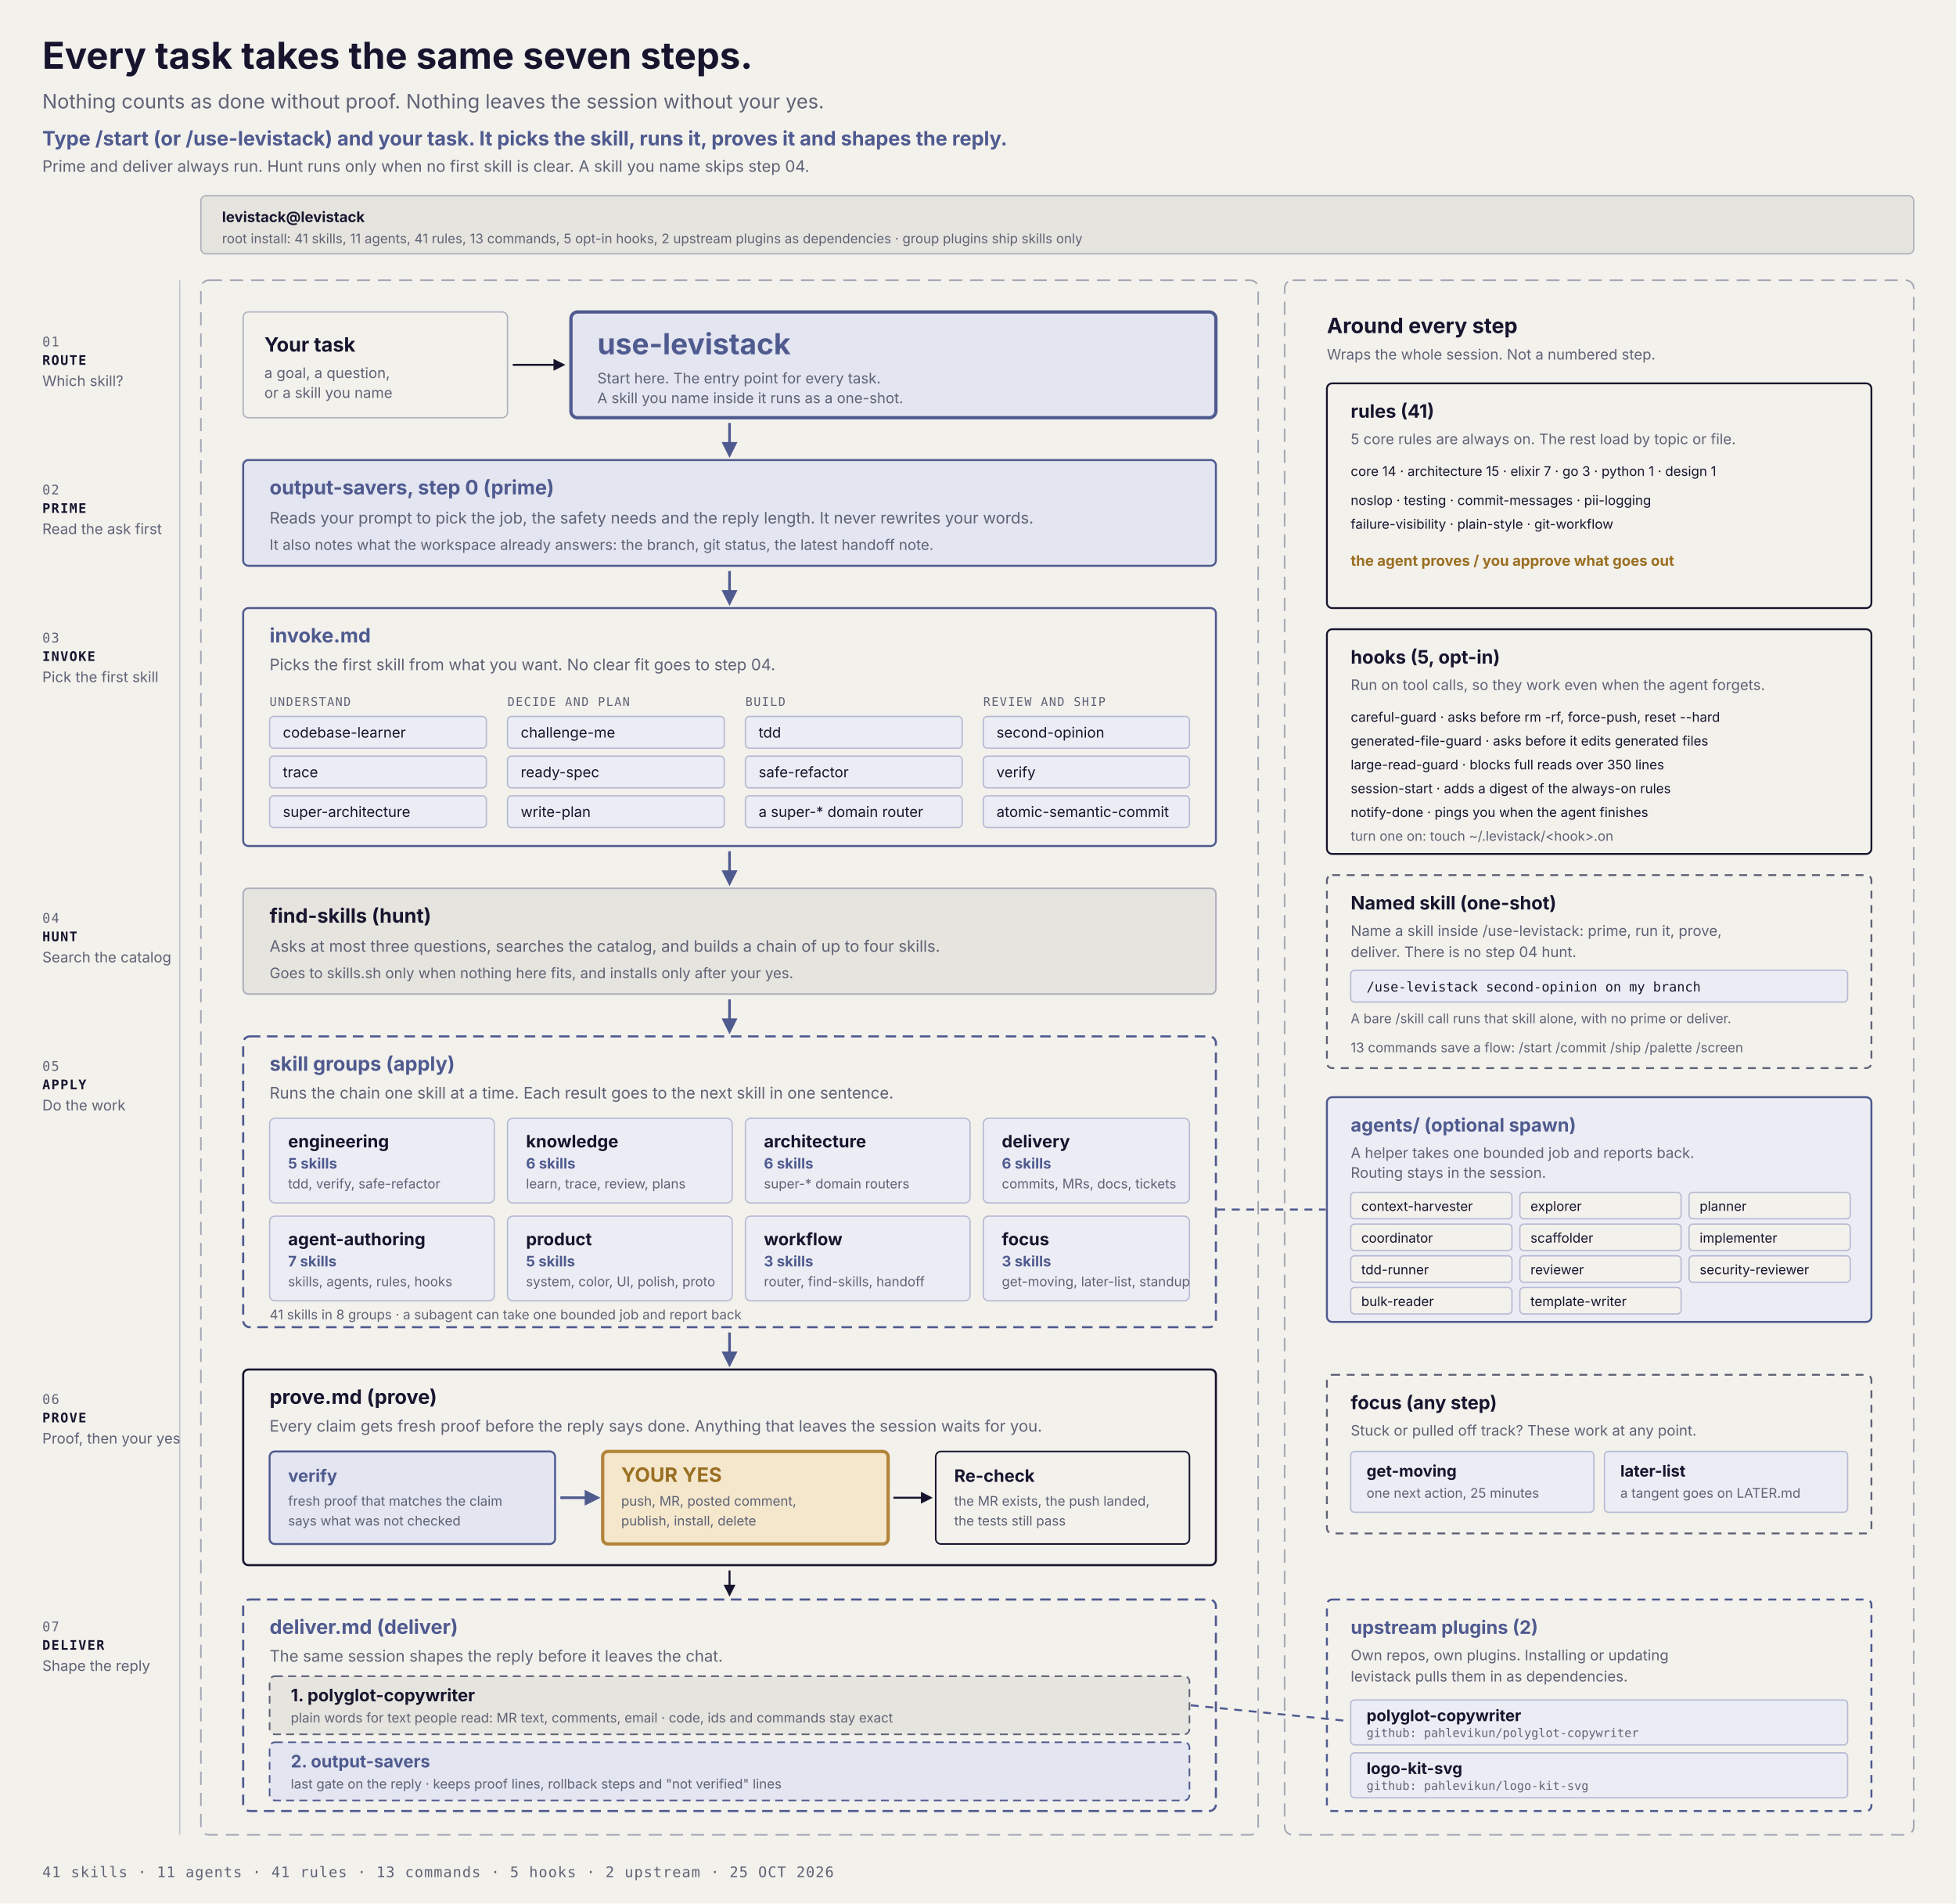
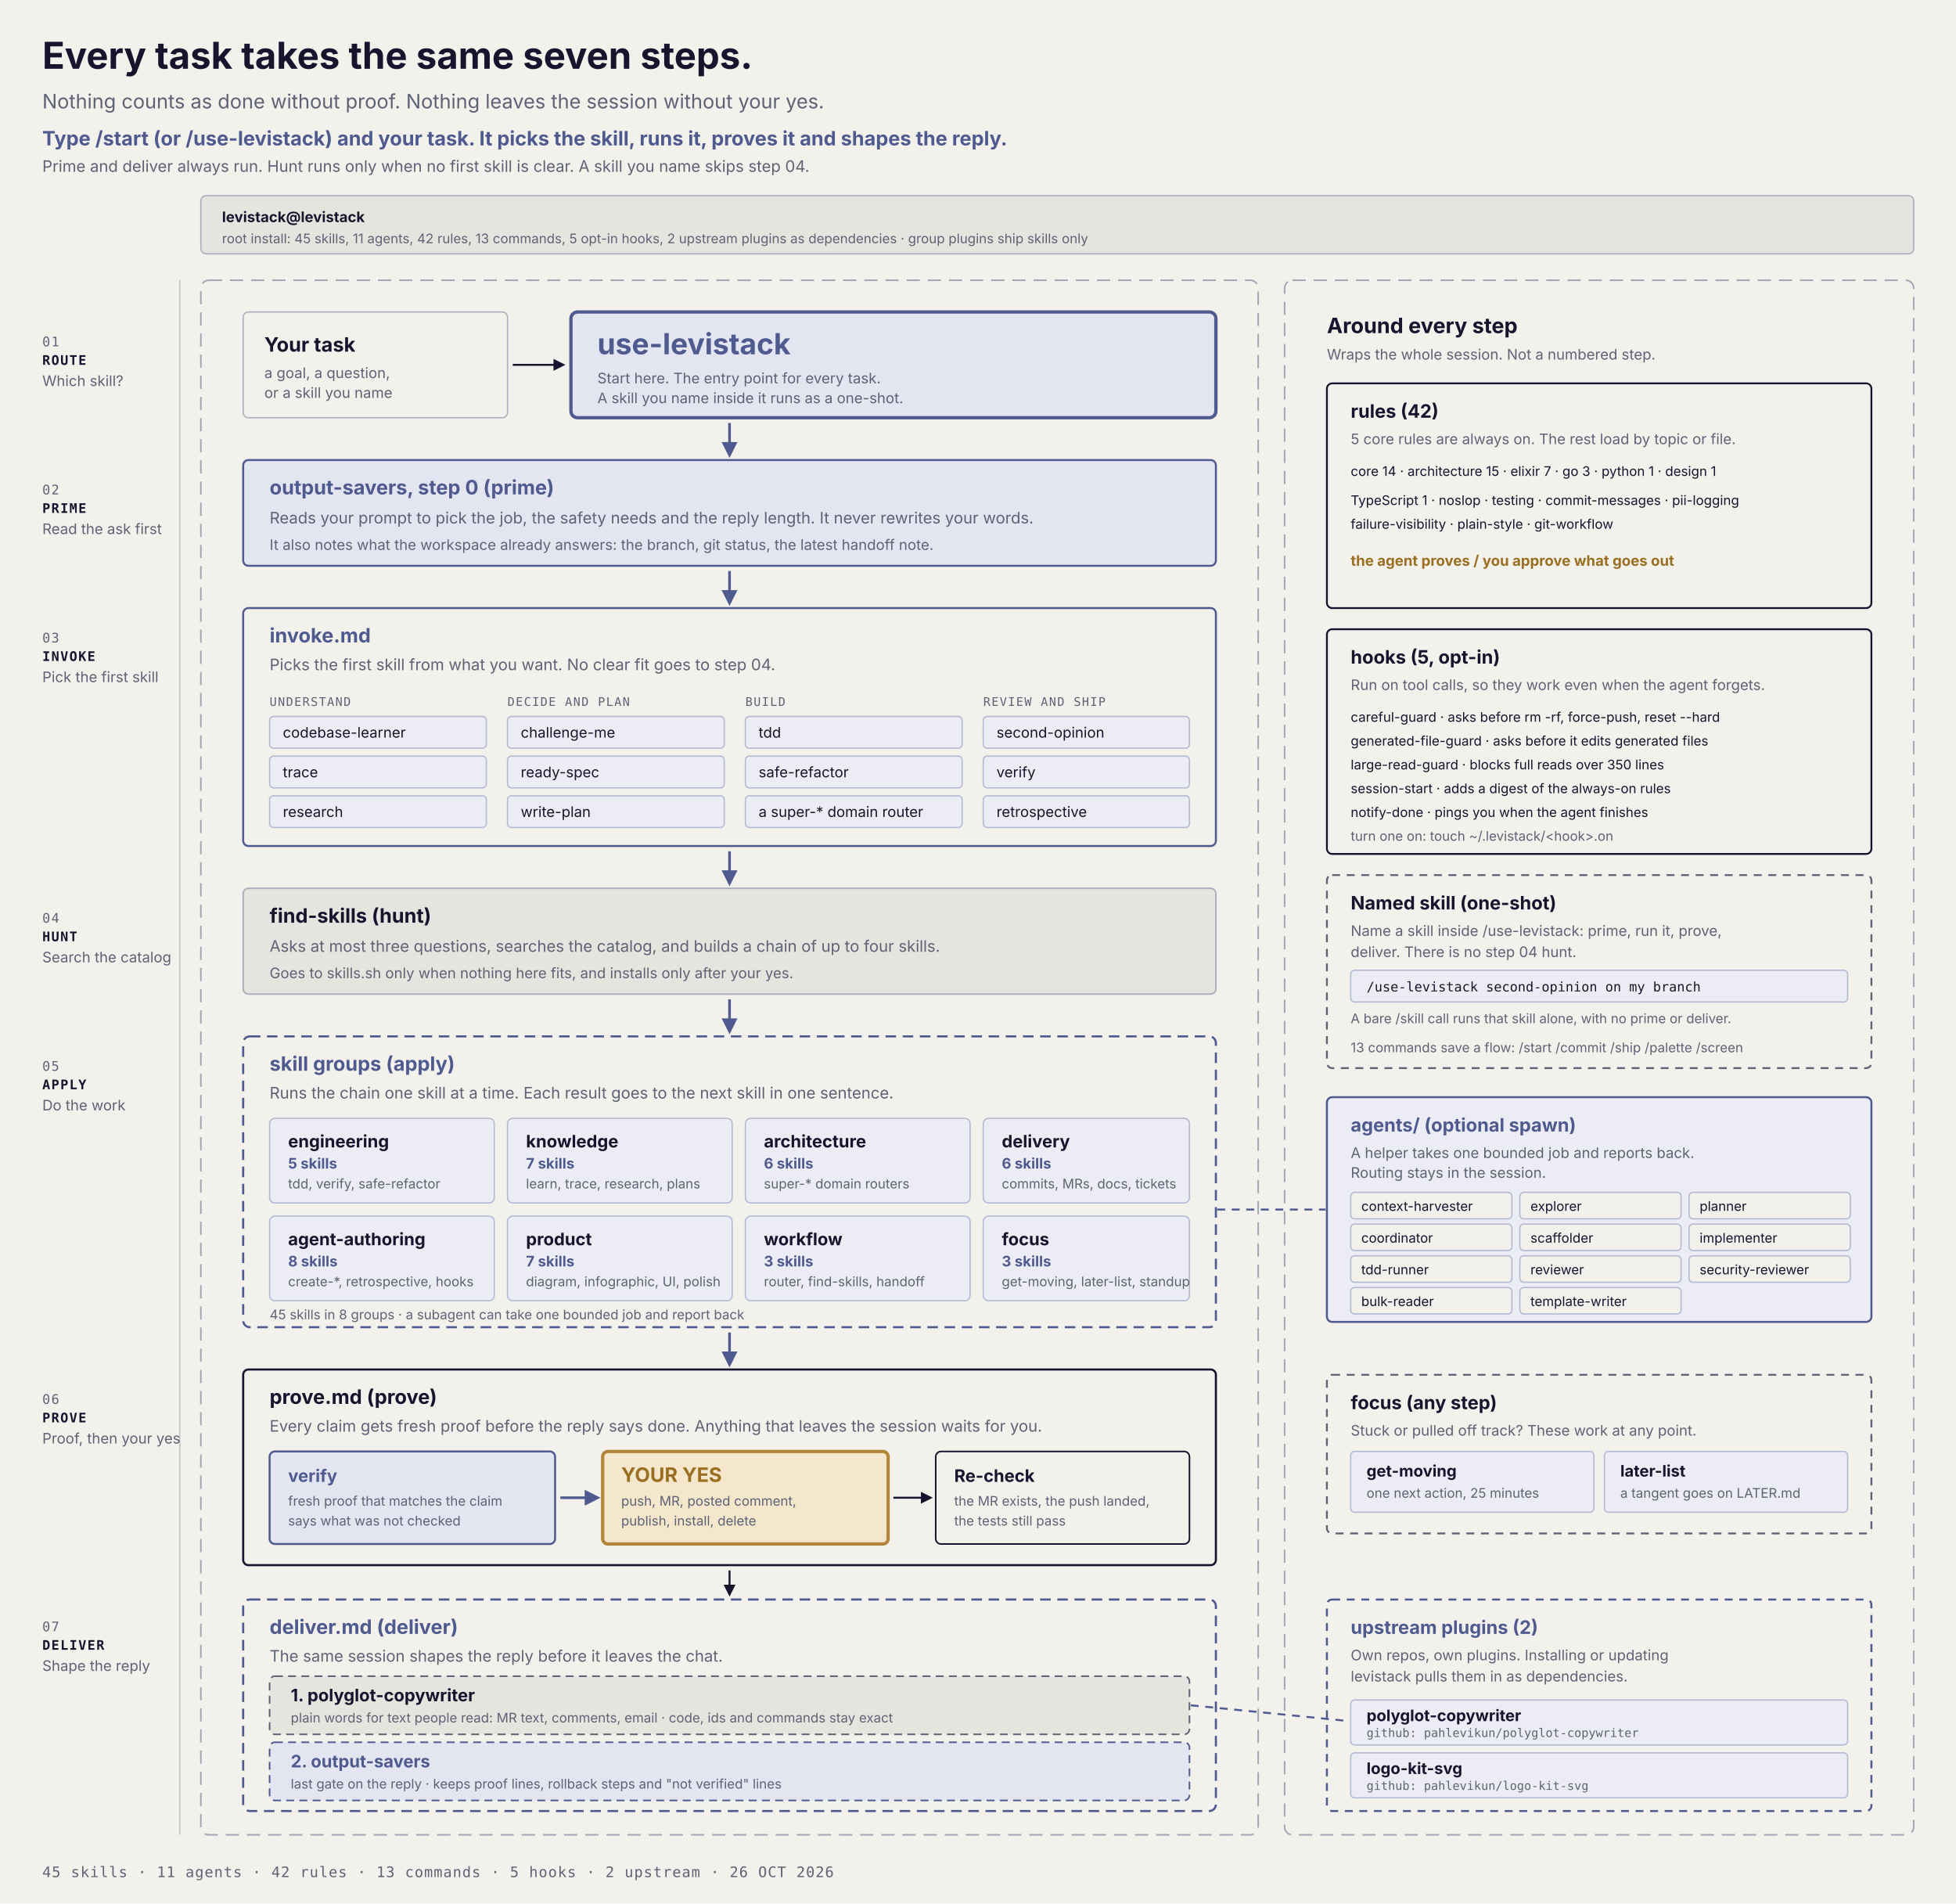
<svg xmlns="http://www.w3.org/2000/svg" width="1480" height="1440" viewBox="0 0 1480 1440" role="img" aria-labelledby="title desc">
  <defs>
    <marker id="arrow-ink" viewBox="0 0 10 10" refX="8" refY="5" markerWidth="6" markerHeight="6" orient="auto-start-reverse">
      <path d="M 0 0 L 10 5 L 0 10 z" fill="#17152E" />
    </marker>
    <marker id="arrow-blue" viewBox="0 0 10 10" refX="8" refY="5" markerWidth="6" markerHeight="6" orient="auto-start-reverse">
      <path d="M 0 0 L 10 5 L 0 10 z" fill="#4F5A8F" />
    </marker>
    <style>
      .sans { font-family: Inter, Helvetica, Arial, sans-serif; }
      .mono { font-family: "SFMono-Regular", Menlo, Consolas, monospace; }
      .ink { fill: #17152E; }
      .muted { fill: #5E6275; }
      .blue { fill: #4F5A8F; }
      .gold { fill: #9A6F22; }
      .inkline { stroke: #17152E; stroke-width: 1.5; fill: none; }
      .blueline { stroke: #4F5A8F; stroke-width: 2; fill: none; }
      .dash { stroke: #5E6275; stroke-width: 1.5; fill: none; stroke-dasharray: 6 5; }
      .bluedash { stroke: #4F5A8F; stroke-width: 1.5; fill: none; stroke-dasharray: 6 5; }
      .envline { stroke: #A3A6B4; stroke-width: 1.2; fill: none; stroke-dasharray: 10 6; }
      .chip { fill: #ECEDF4; stroke: #B5BAD3; stroke-width: 1; }
      .card { fill: #ECEDF4; stroke: #B5BAD3; stroke-width: 1; }
    </style>
  </defs>
  <rect width="1480" height="1440" fill="#F3F1EC" />
  <g class="sans">
    <text x="32" y="52" class="ink" font-size="28" font-weight="700">Every task takes the same seven steps.</text>
    <text x="32" y="82" class="muted" font-size="15">Nothing counts as done without proof. Nothing leaves the session without your yes.</text>
    <text x="32" y="110" class="blue" font-size="15" font-weight="700">Type /start (or /use-levistack) and your task. It picks the skill, runs it, proves it and shapes the reply.</text>
    <text x="32" y="130" class="muted" font-size="12">Prime and deliver always run. Hunt runs only when no first skill is clear. A skill you name skips step 04.</text>
    <rect x="152" y="148" width="1296" height="44" rx="4" fill="#E6E4DE" stroke="#ADB0BC" />
    <text x="168" y="168" class="ink" font-size="11" font-weight="700">levistack@levistack</text>
-     <text x="168" y="184" class="muted" font-size="10">root install: 41 skills, 11 agents, 41 rules, 13 commands, 5 opt-in hooks, 2 upstream plugins as dependencies · group plugins ship skills only</text>
+     <text x="168" y="184" class="muted" font-size="10">root install: 45 skills, 11 agents, 42 rules, 13 commands, 5 opt-in hooks, 2 upstream plugins as dependencies · group plugins ship skills only</text>
  </g>
  <rect x="152" y="212" width="800" height="1176" rx="6" class="envline" />
  <rect x="972" y="212" width="476" height="1176" rx="6" class="envline" />
  <line x1="136" y1="212" x2="136" y2="1388" stroke="#C3C5CD" stroke-width="1" />
  <g class="mono" font-size="10" letter-spacing="0.8">
    <text x="32" y="262" class="muted">01</text>
    <text x="32" y="276" class="ink" font-weight="700">ROUTE</text>
    <text x="32" y="374" class="muted">02</text>
    <text x="32" y="388" class="ink" font-weight="700">PRIME</text>
    <text x="32" y="486" class="muted">03</text>
    <text x="32" y="500" class="ink" font-weight="700">INVOKE</text>
    <text x="32" y="698" class="muted">04</text>
    <text x="32" y="712" class="ink" font-weight="700">HUNT</text>
    <text x="32" y="810" class="muted">05</text>
    <text x="32" y="824" class="ink" font-weight="700">APPLY</text>
    <text x="32" y="1062" class="muted">06</text>
    <text x="32" y="1076" class="ink" font-weight="700">PROVE</text>
    <text x="32" y="1234" class="muted">07</text>
    <text x="32" y="1248" class="ink" font-weight="700">DELIVER</text>
  </g>
  <g class="sans" font-size="11">
    <text x="32" y="292" class="muted">Which skill?</text>
    <text x="32" y="404" class="muted">Read the ask first</text>
    <text x="32" y="516" class="muted">Pick the first skill</text>
    <text x="32" y="728" class="muted">Search the catalog</text>
    <text x="32" y="840" class="muted">Do the work</text>
    <text x="32" y="1092" class="muted">Proof, then your yes</text>
    <text x="32" y="1264" class="muted">Shape the reply</text>
  </g>
  <g class="sans">
    <rect x="184" y="236" width="200" height="80" rx="4" fill="#F3F1EC" stroke="#ADB0BC" />
    <text x="200" y="266" class="ink" font-size="15" font-weight="700">Your task</text>
    <text x="200" y="286" class="muted" font-size="11">a goal, a question,</text>
    <text x="200" y="301" class="muted" font-size="11">or a skill you name</text>
    <line x1="388" y1="276" x2="426" y2="276" class="inkline" marker-end="url(#arrow-ink)" />
    <rect x="432" y="236" width="488" height="80" rx="5" fill="#E3E5F0" stroke="#4F5A8F" stroke-width="2.5" />
    <text x="452" y="268" class="blue" font-size="22" font-weight="700">use-levistack</text>
    <text x="452" y="290" class="muted" font-size="11">Start here. The entry point for every task.</text>
    <text x="452" y="305" class="muted" font-size="11">A skill you name inside it runs as a one-shot.</text>
  </g>
  <line x1="552" y1="320" x2="552" y2="344" class="blueline" marker-end="url(#arrow-blue)" />
  <g class="sans">
    <rect x="184" y="348" width="736" height="80" rx="4" fill="#E3E5F0" stroke="#4F5A8F" stroke-width="1.5" />
    <text x="204" y="374" class="blue" font-size="15" font-weight="700">output-savers, step 0 (prime)</text>
    <text x="204" y="396" class="muted" font-size="12">Reads your prompt to pick the job, the safety needs and the reply length. It never rewrites your words.</text>
    <text x="204" y="416" class="muted" font-size="11">It also notes what the workspace already answers: the branch, git status, the latest handoff note.</text>
  </g>
  <line x1="552" y1="432" x2="552" y2="456" class="blueline" marker-end="url(#arrow-blue)" />
  <g class="sans">
    <rect x="184" y="460" width="736" height="180" rx="4" fill="#F3F1EC" stroke="#4F5A8F" stroke-width="1.5" />
    <text x="204" y="486" class="blue" font-size="15" font-weight="700">invoke.md</text>
    <text x="204" y="507" class="muted" font-size="12">Picks the first skill from what you want. No clear fit goes to step 04.</text>
  </g>
  <g class="mono" font-size="9" letter-spacing="0.8">
    <text x="204" y="534" class="muted">UNDERSTAND</text>
    <text x="384" y="534" class="muted">DECIDE AND PLAN</text>
    <text x="564" y="534" class="muted">BUILD</text>
    <text x="744" y="534" class="muted">REVIEW AND SHIP</text>
  </g>
  <g class="sans" font-size="11">
    <rect x="204" y="542" width="164" height="24" rx="3" class="chip" />
    <text x="214" y="558" class="ink">codebase-learner</text>
    <rect x="204" y="572" width="164" height="24" rx="3" class="chip" />
    <text x="214" y="588" class="ink">trace</text>
    <rect x="204" y="602" width="164" height="24" rx="3" class="chip" />
-     <text x="214" y="618" class="ink">super-architecture</text>
+     <text x="214" y="618" class="ink">research</text>
    <rect x="384" y="542" width="164" height="24" rx="3" class="chip" />
    <text x="394" y="558" class="ink">challenge-me</text>
    <rect x="384" y="572" width="164" height="24" rx="3" class="chip" />
    <text x="394" y="588" class="ink">ready-spec</text>
    <rect x="384" y="602" width="164" height="24" rx="3" class="chip" />
    <text x="394" y="618" class="ink">write-plan</text>
    <rect x="564" y="542" width="164" height="24" rx="3" class="chip" />
    <text x="574" y="558" class="ink">tdd</text>
    <rect x="564" y="572" width="164" height="24" rx="3" class="chip" />
    <text x="574" y="588" class="ink">safe-refactor</text>
    <rect x="564" y="602" width="164" height="24" rx="3" class="chip" />
    <text x="574" y="618" class="ink">a super-* domain router</text>
    <rect x="744" y="542" width="156" height="24" rx="3" class="chip" />
    <text x="754" y="558" class="ink">second-opinion</text>
    <rect x="744" y="572" width="156" height="24" rx="3" class="chip" />
    <text x="754" y="588" class="ink">verify</text>
    <rect x="744" y="602" width="156" height="24" rx="3" class="chip" />
-     <text x="754" y="618" class="ink">atomic-semantic-commit</text>
+     <text x="754" y="618" class="ink">retrospective</text>
  </g>
  <line x1="552" y1="644" x2="552" y2="668" class="blueline" marker-end="url(#arrow-blue)" />
  <g class="sans">
    <rect x="184" y="672" width="736" height="80" rx="4" fill="#E6E4DE" stroke="#ADB0BC" stroke-width="1.2" />
    <text x="204" y="698" class="ink" font-size="15" font-weight="700">find-skills (hunt)</text>
    <text x="204" y="720" class="muted" font-size="12">Asks at most three questions, searches the catalog, and builds a chain of up to four skills.</text>
    <text x="204" y="740" class="muted" font-size="11">Goes to skills.sh only when nothing here fits, and installs only after your yes.</text>
  </g>
  <line x1="552" y1="756" x2="552" y2="780" class="blueline" marker-end="url(#arrow-blue)" />
  <g class="sans">
    <rect x="184" y="784" width="736" height="220" rx="5" fill="none" stroke="#4F5A8F" stroke-width="1.6" stroke-dasharray="8 5" />
    <text x="204" y="810" class="blue" font-size="15" font-weight="700">skill groups (apply)</text>
    <text x="204" y="831" class="muted" font-size="12">Runs the chain one skill at a time. Each result goes to the next skill in one sentence.</text>
    <rect x="204" y="846" width="170" height="64" rx="4" class="card" />
    <text x="218" y="868" class="ink" font-size="13" font-weight="700">engineering</text>
    <text x="218" y="884" class="blue" font-size="11" font-weight="700">5 skills</text>
    <text x="218" y="899" class="muted" font-size="10">tdd, verify, safe-refactor</text>
    <rect x="384" y="846" width="170" height="64" rx="4" class="card" />
    <text x="398" y="868" class="ink" font-size="13" font-weight="700">knowledge</text>
-     <text x="398" y="884" class="blue" font-size="11" font-weight="700">6 skills</text>
-     <text x="398" y="899" class="muted" font-size="10">learn, trace, review, plans</text>
+     <text x="398" y="884" class="blue" font-size="11" font-weight="700">7 skills</text>
+     <text x="398" y="899" class="muted" font-size="10">learn, trace, research, plans</text>
    <rect x="564" y="846" width="170" height="64" rx="4" class="card" />
    <text x="578" y="868" class="ink" font-size="13" font-weight="700">architecture</text>
    <text x="578" y="884" class="blue" font-size="11" font-weight="700">6 skills</text>
    <text x="578" y="899" class="muted" font-size="10">super-* domain routers</text>
    <rect x="744" y="846" width="156" height="64" rx="4" class="card" />
    <text x="758" y="868" class="ink" font-size="13" font-weight="700">delivery</text>
    <text x="758" y="884" class="blue" font-size="11" font-weight="700">6 skills</text>
    <text x="758" y="899" class="muted" font-size="10">commits, MRs, docs, tickets</text>
    <rect x="204" y="920" width="170" height="64" rx="4" class="card" />
    <text x="218" y="942" class="ink" font-size="13" font-weight="700">agent-authoring</text>
-     <text x="218" y="958" class="blue" font-size="11" font-weight="700">7 skills</text>
-     <text x="218" y="973" class="muted" font-size="10">skills, agents, rules, hooks</text>
+     <text x="218" y="958" class="blue" font-size="11" font-weight="700">8 skills</text>
+     <text x="218" y="973" class="muted" font-size="10">create-*, retrospective, hooks</text>
    <rect x="384" y="920" width="170" height="64" rx="4" class="card" />
    <text x="398" y="942" class="ink" font-size="13" font-weight="700">product</text>
-     <text x="398" y="958" class="blue" font-size="11" font-weight="700">5 skills</text>
-     <text x="398" y="973" class="muted" font-size="10">system, color, UI, polish, proto</text>
+     <text x="398" y="958" class="blue" font-size="11" font-weight="700">7 skills</text>
+     <text x="398" y="973" class="muted" font-size="10">diagram, infographic, UI, polish</text>
    <rect x="564" y="920" width="170" height="64" rx="4" class="card" />
    <text x="578" y="942" class="ink" font-size="13" font-weight="700">workflow</text>
    <text x="578" y="958" class="blue" font-size="11" font-weight="700">3 skills</text>
    <text x="578" y="973" class="muted" font-size="10">router, find-skills, handoff</text>
    <rect x="744" y="920" width="156" height="64" rx="4" class="card" />
    <text x="758" y="942" class="ink" font-size="13" font-weight="700">focus</text>
    <text x="758" y="958" class="blue" font-size="11" font-weight="700">3 skills</text>
    <text x="758" y="973" class="muted" font-size="10">get-moving, later-list, standup</text>
-     <text x="204" y="998" class="muted" font-size="10">41 skills in 8 groups · a subagent can take one bounded job and report back</text>
+     <text x="204" y="998" class="muted" font-size="10">45 skills in 8 groups · a subagent can take one bounded job and report back</text>
  </g>
  <line x1="552" y1="1008" x2="552" y2="1032" class="blueline" marker-end="url(#arrow-blue)" />
  <g class="sans">
    <rect x="184" y="1036" width="736" height="148" rx="4" fill="#F3F1EC" stroke="#17152E" stroke-width="1.6" />
    <text x="204" y="1062" class="ink" font-size="15" font-weight="700">prove.md (prove)</text>
    <text x="204" y="1083" class="muted" font-size="12">Every claim gets fresh proof before the reply says done. Anything that leaves the session waits for you.</text>
    <rect x="204" y="1098" width="216" height="70" rx="4" fill="#E3E5F0" stroke="#4F5A8F" stroke-width="1.5" />
    <text x="218" y="1121" class="blue" font-size="13" font-weight="700">verify</text>
    <text x="218" y="1139" class="muted" font-size="10">fresh proof that matches the claim</text>
    <text x="218" y="1154" class="muted" font-size="10">says what was not checked</text>
    <line x1="424" y1="1133" x2="452" y2="1133" class="blueline" marker-end="url(#arrow-blue)" />
    <rect x="456" y="1098" width="216" height="70" rx="4" fill="#F4E7CC" stroke="#B2853A" stroke-width="2.5" />
    <text x="470" y="1121" class="gold" font-size="15" font-weight="700">YOUR YES</text>
    <text x="470" y="1139" class="muted" font-size="10">push, MR, posted comment,</text>
    <text x="470" y="1154" class="muted" font-size="10">publish, install, delete</text>
    <line x1="676" y1="1133" x2="704" y2="1133" class="inkline" marker-end="url(#arrow-ink)" />
    <rect x="708" y="1098" width="192" height="70" rx="4" fill="#F3F1EC" stroke="#17152E" stroke-width="1.2" />
    <text x="722" y="1121" class="ink" font-size="13" font-weight="700">Re-check</text>
    <text x="722" y="1139" class="muted" font-size="10">the MR exists, the push landed,</text>
    <text x="722" y="1154" class="muted" font-size="10">the tests still pass</text>
  </g>
  <line x1="552" y1="1188" x2="552" y2="1206" class="inkline" marker-end="url(#arrow-ink)" />
  <g class="sans">
    <rect x="184" y="1210" width="736" height="160" rx="5" fill="none" stroke="#4F5A8F" stroke-width="1.6" stroke-dasharray="8 5" />
    <text x="204" y="1236" class="blue" font-size="15" font-weight="700">deliver.md (deliver)</text>
    <text x="204" y="1257" class="muted" font-size="12">The same session shapes the reply before it leaves the chat.</text>
    <rect x="204" y="1268" width="696" height="44" rx="4" fill="#E6E4DE" stroke="#5E6275" stroke-width="1.2" stroke-dasharray="6 4" />
    <text x="220" y="1287" class="ink" font-size="13" font-weight="700">1. polyglot-copywriter</text>
    <text x="220" y="1303" class="muted" font-size="10">plain words for text people read: MR text, comments, email · code, ids and commands stay exact</text>
    <rect x="204" y="1318" width="696" height="44" rx="4" fill="#E3E5F0" stroke="#4F5A8F" stroke-width="1.2" stroke-dasharray="6 4" />
    <text x="220" y="1337" class="blue" font-size="13" font-weight="700">2. output-savers</text>
    <text x="220" y="1353" class="muted" font-size="10">last gate on the reply · keeps proof lines, rollback steps and "not verified" lines</text>
  </g>
  <g class="sans">
    <text x="1004" y="252" class="ink" font-size="16" font-weight="700">Around every step</text>
    <text x="1004" y="272" class="muted" font-size="11">Wraps the whole session. Not a numbered step.</text>
    <rect x="1004" y="290" width="412" height="170" rx="4" fill="#F3F1EC" stroke="#17152E" stroke-width="1.4" />
-     <text x="1022" y="316" class="ink" font-size="14" font-weight="700">rules (41)</text>
+     <text x="1022" y="316" class="ink" font-size="14" font-weight="700">rules (42)</text>
    <text x="1022" y="336" class="muted" font-size="11">5 core rules are always on. The rest load by topic or file.</text>
    <text x="1022" y="360" class="ink" font-size="10">core 14 · architecture 15 · elixir 7 · go 3 · python 1 · design 1</text>
-     <text x="1022" y="382" class="ink" font-size="10">noslop · testing · commit-messages · pii-logging</text>
+     <text x="1022" y="382" class="ink" font-size="10">TypeScript 1 · noslop · testing · commit-messages · pii-logging</text>
    <text x="1022" y="400" class="ink" font-size="10">failure-visibility · plain-style · git-workflow</text>
    <text x="1022" y="428" class="gold" font-size="11" font-weight="700">the agent proves / you approve what goes out</text>
    <rect x="1004" y="476" width="412" height="170" rx="4" fill="#F3F1EC" stroke="#17152E" stroke-width="1.4" />
    <text x="1022" y="502" class="ink" font-size="14" font-weight="700">hooks (5, opt-in)</text>
    <text x="1022" y="522" class="muted" font-size="11">Run on tool calls, so they work even when the agent forgets.</text>
    <text x="1022" y="546" class="ink" font-size="10">careful-guard · asks before rm -rf, force-push, reset --hard</text>
    <text x="1022" y="564" class="ink" font-size="10">generated-file-guard · asks before it edits generated files</text>
    <text x="1022" y="582" class="ink" font-size="10">large-read-guard · blocks full reads over 350 lines</text>
    <text x="1022" y="600" class="ink" font-size="10">session-start · adds a digest of the always-on rules</text>
    <text x="1022" y="618" class="ink" font-size="10">notify-done · pings you when the agent finishes</text>
    <text x="1022" y="636" class="muted" font-size="10">turn one on: touch ~/.levistack/&lt;hook&gt;.on</text>
    <rect x="1004" y="662" width="412" height="146" rx="4" fill="none" stroke="#5E6275" stroke-width="1.4" stroke-dasharray="6 5" />
    <text x="1022" y="688" class="ink" font-size="14" font-weight="700">Named skill (one-shot)</text>
    <text x="1022" y="708" class="muted" font-size="11">Name a skill inside /use-levistack: prime, run it, prove,</text>
    <text x="1022" y="724" class="muted" font-size="11">deliver. There is no step 04 hunt.</text>
    <rect x="1022" y="734" width="376" height="24" rx="3" class="chip" />
    <text x="1034" y="750" class="mono ink" font-size="10">/use-levistack second-opinion on my branch</text>
    <text x="1022" y="774" class="muted" font-size="10">A bare /skill call runs that skill alone, with no prime or deliver.</text>
    <text x="1022" y="796" class="muted" font-size="10">13 commands save a flow: /start /commit /ship /palette /screen</text>
    <rect x="1004" y="830" width="412" height="170" rx="4" fill="#ECEDF4" stroke="#4F5A8F" stroke-width="1.5" />
    <text x="1022" y="856" class="blue" font-size="14" font-weight="700">agents/ (optional spawn)</text>
    <text x="1022" y="876" class="muted" font-size="11">A helper takes one bounded job and reports back.</text>
    <text x="1022" y="891" class="muted" font-size="11">Routing stays in the session.</text>
  </g>
  <g class="sans" font-size="10">
    <rect x="1022" y="902" width="122" height="20" rx="3" fill="#F3F1EC" stroke="#B5BAD3" />
    <text x="1030" y="916" class="ink">context-harvester</text>
    <rect x="1150" y="902" width="122" height="20" rx="3" fill="#F3F1EC" stroke="#B5BAD3" />
    <text x="1158" y="916" class="ink">explorer</text>
    <rect x="1278" y="902" width="122" height="20" rx="3" fill="#F3F1EC" stroke="#B5BAD3" />
    <text x="1286" y="916" class="ink">planner</text>
    <rect x="1022" y="926" width="122" height="20" rx="3" fill="#F3F1EC" stroke="#B5BAD3" />
    <text x="1030" y="940" class="ink">coordinator</text>
    <rect x="1150" y="926" width="122" height="20" rx="3" fill="#F3F1EC" stroke="#B5BAD3" />
    <text x="1158" y="940" class="ink">scaffolder</text>
    <rect x="1278" y="926" width="122" height="20" rx="3" fill="#F3F1EC" stroke="#B5BAD3" />
    <text x="1286" y="940" class="ink">implementer</text>
    <rect x="1022" y="950" width="122" height="20" rx="3" fill="#F3F1EC" stroke="#B5BAD3" />
    <text x="1030" y="964" class="ink">tdd-runner</text>
    <rect x="1150" y="950" width="122" height="20" rx="3" fill="#F3F1EC" stroke="#B5BAD3" />
    <text x="1158" y="964" class="ink">reviewer</text>
    <rect x="1278" y="950" width="122" height="20" rx="3" fill="#F3F1EC" stroke="#B5BAD3" />
    <text x="1286" y="964" class="ink">security-reviewer</text>
    <rect x="1022" y="974" width="122" height="20" rx="3" fill="#F3F1EC" stroke="#B5BAD3" />
    <text x="1030" y="988" class="ink">bulk-reader</text>
    <rect x="1150" y="974" width="122" height="20" rx="3" fill="#F3F1EC" stroke="#B5BAD3" />
    <text x="1158" y="988" class="ink">template-writer</text>
  </g>
  <line x1="921" y1="915" x2="1003" y2="915" class="bluedash" />
  <g class="sans">
    <rect x="1004" y="1040" width="412" height="120" rx="4" fill="none" stroke="#5E6275" stroke-width="1.4" stroke-dasharray="6 5" />
    <text x="1022" y="1066" class="ink" font-size="14" font-weight="700">focus (any step)</text>
    <text x="1022" y="1086" class="muted" font-size="11">Stuck or pulled off track? These work at any point.</text>
    <rect x="1022" y="1098" width="184" height="46" rx="3" class="chip" />
    <text x="1034" y="1117" class="ink" font-size="12" font-weight="700">get-moving</text>
    <text x="1034" y="1133" class="muted" font-size="10">one next action, 25 minutes</text>
    <rect x="1214" y="1098" width="184" height="46" rx="3" class="chip" />
    <text x="1226" y="1117" class="ink" font-size="12" font-weight="700">later-list</text>
    <text x="1226" y="1133" class="muted" font-size="10">a tangent goes on LATER.md</text>
    <rect x="1004" y="1210" width="412" height="160" rx="4" fill="none" stroke="#4F5A8F" stroke-width="1.5" stroke-dasharray="6 5" />
    <text x="1022" y="1236" class="blue" font-size="14" font-weight="700">upstream plugins (2)</text>
    <text x="1022" y="1256" class="muted" font-size="11">Own repos, own plugins. Installing or updating</text>
    <text x="1022" y="1272" class="muted" font-size="11">levistack pulls them in as dependencies.</text>
    <rect x="1022" y="1286" width="376" height="34" rx="3" class="chip" />
    <text x="1034" y="1302" class="ink" font-size="12" font-weight="700">polyglot-copywriter</text>
    <text x="1034" y="1314" class="mono muted" font-size="9">github: pahlevikun/polyglot-copywriter</text>
    <rect x="1022" y="1326" width="376" height="34" rx="3" class="chip" />
    <text x="1034" y="1342" class="ink" font-size="12" font-weight="700">logo-kit-svg</text>
    <text x="1034" y="1354" class="mono muted" font-size="9">github: pahlevikun/logo-kit-svg</text>
  </g>
  <line x1="901" y1="1290" x2="1021" y2="1302" class="bluedash" />
-   <text x="32" y="1420" class="mono muted" font-size="11" letter-spacing="0.6">41 skills · 11 agents · 41 rules · 13 commands · 5 hooks · 2 upstream · 25 OCT 2026</text>
+   <text x="32" y="1420" class="mono muted" font-size="11" letter-spacing="0.6">45 skills · 11 agents · 42 rules · 13 commands · 5 hooks · 2 upstream · 26 OCT 2026</text>
</svg>
